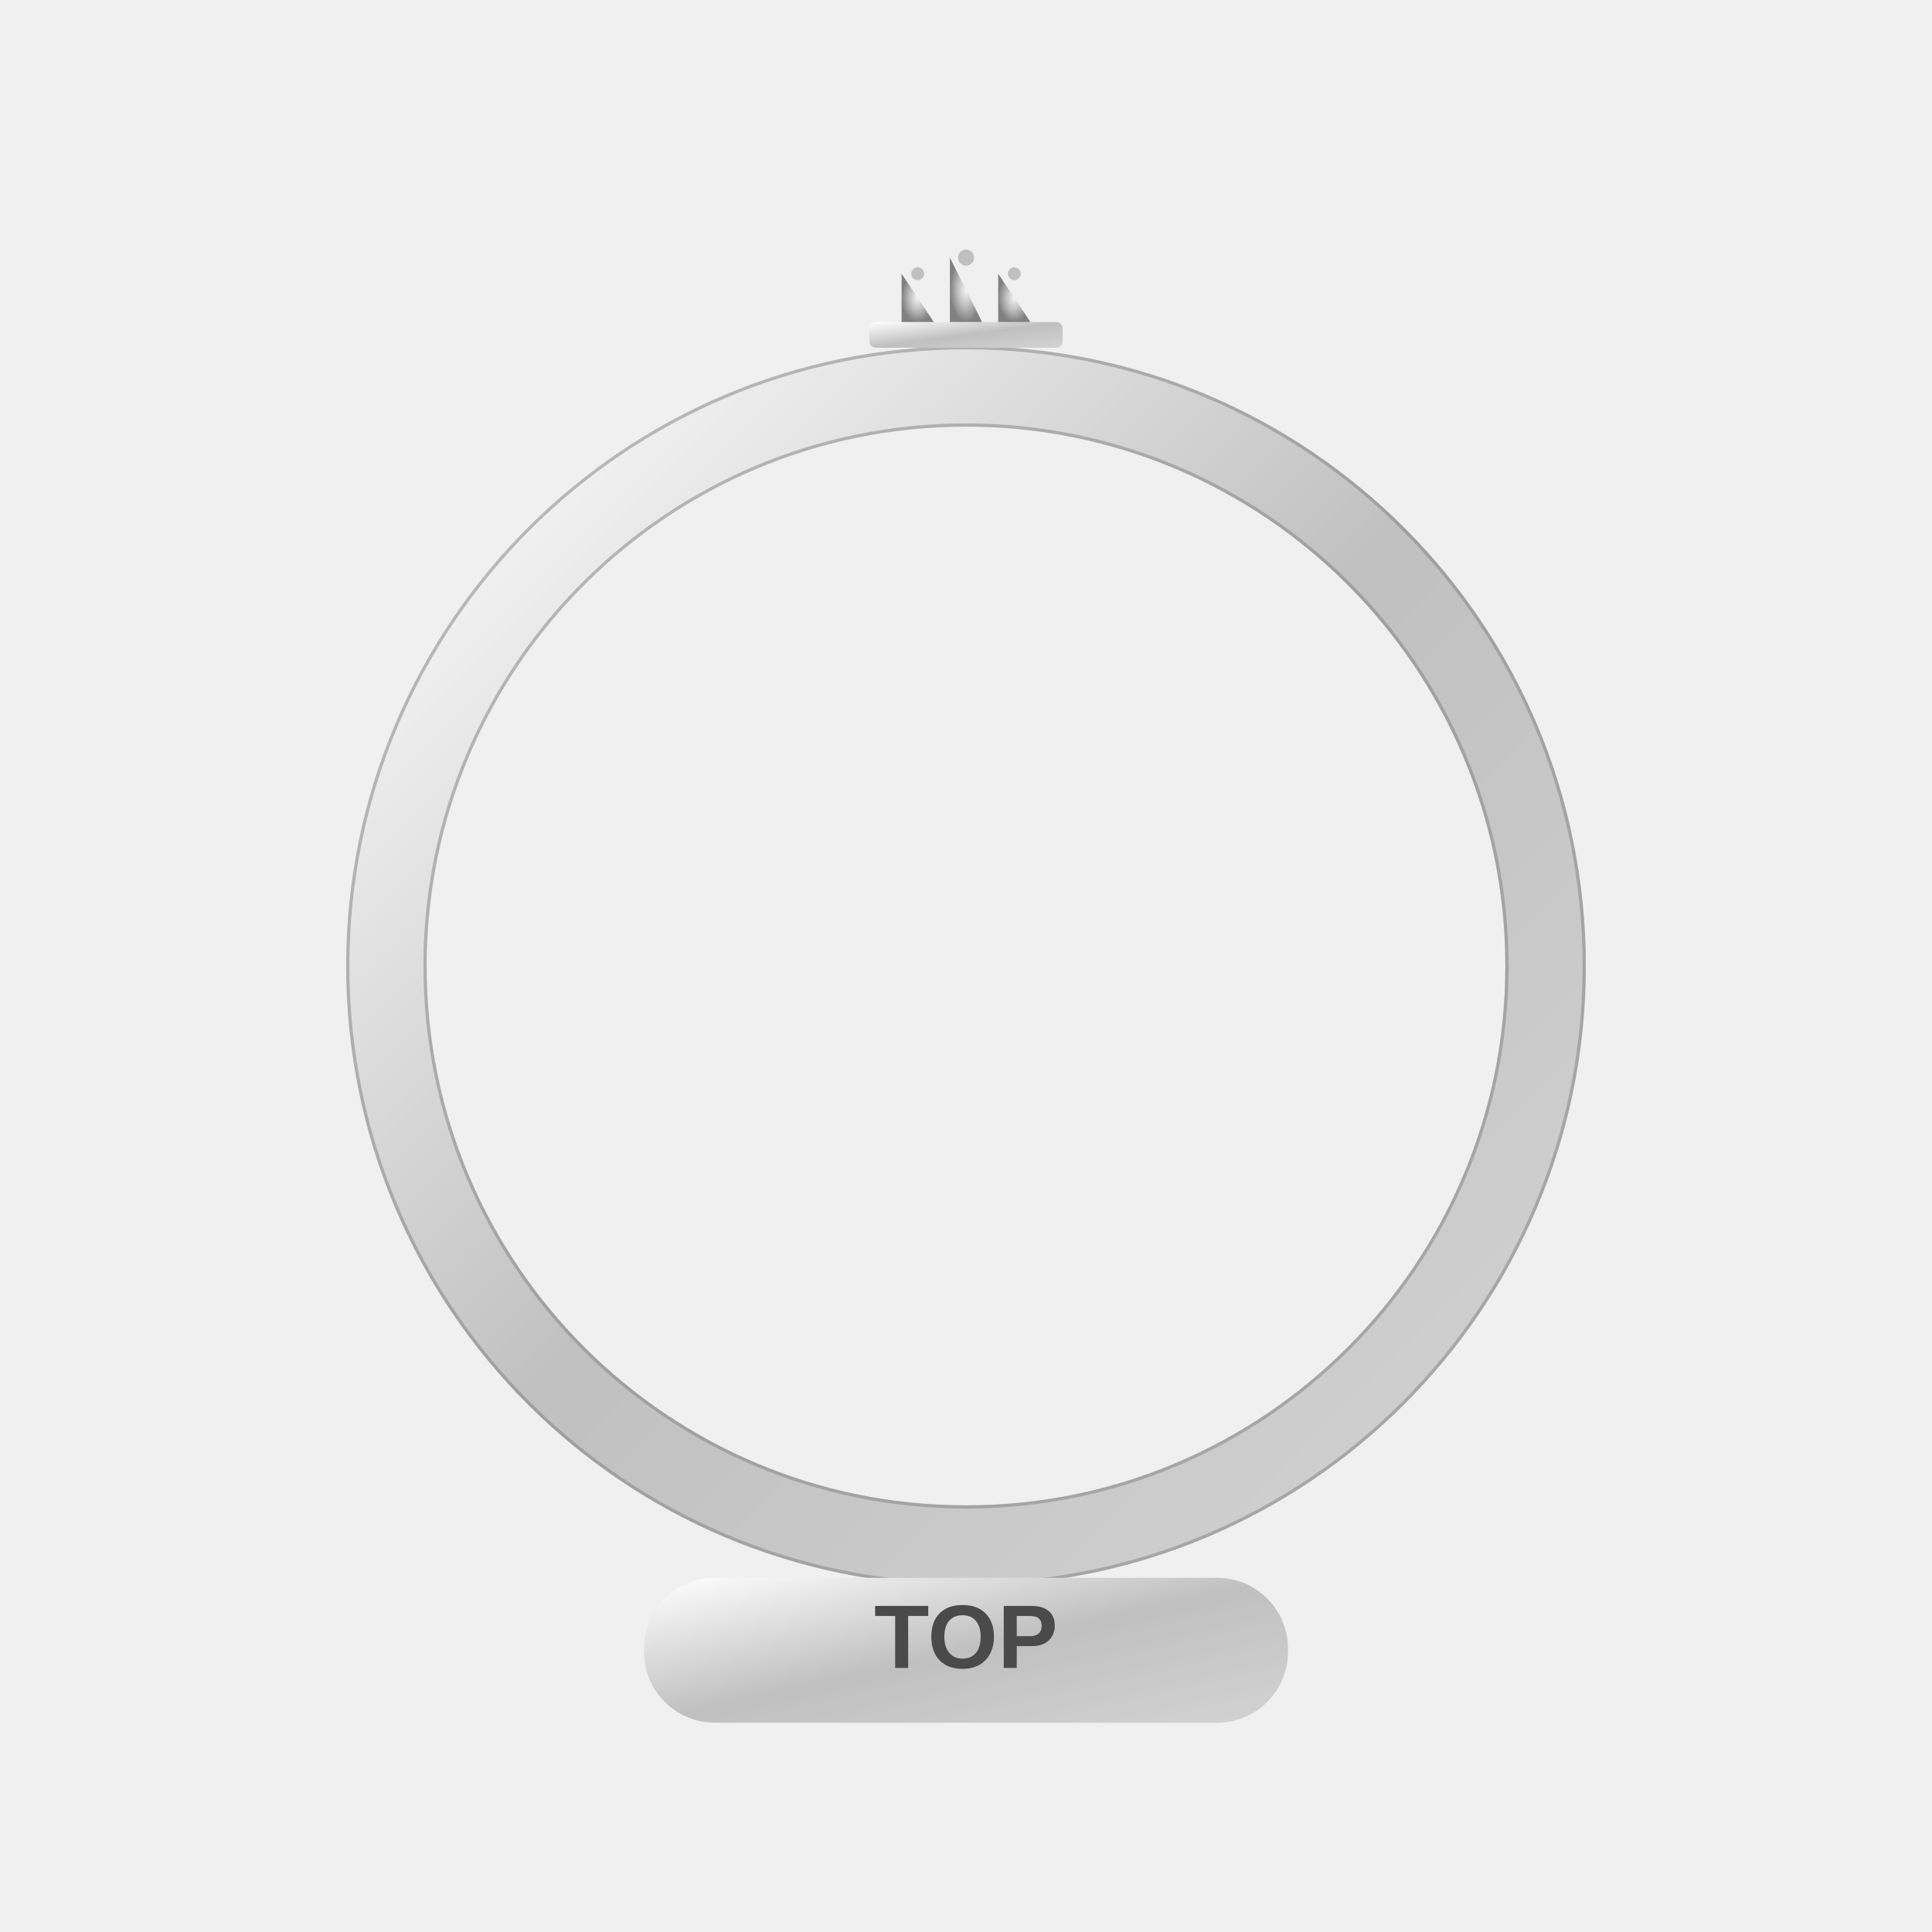
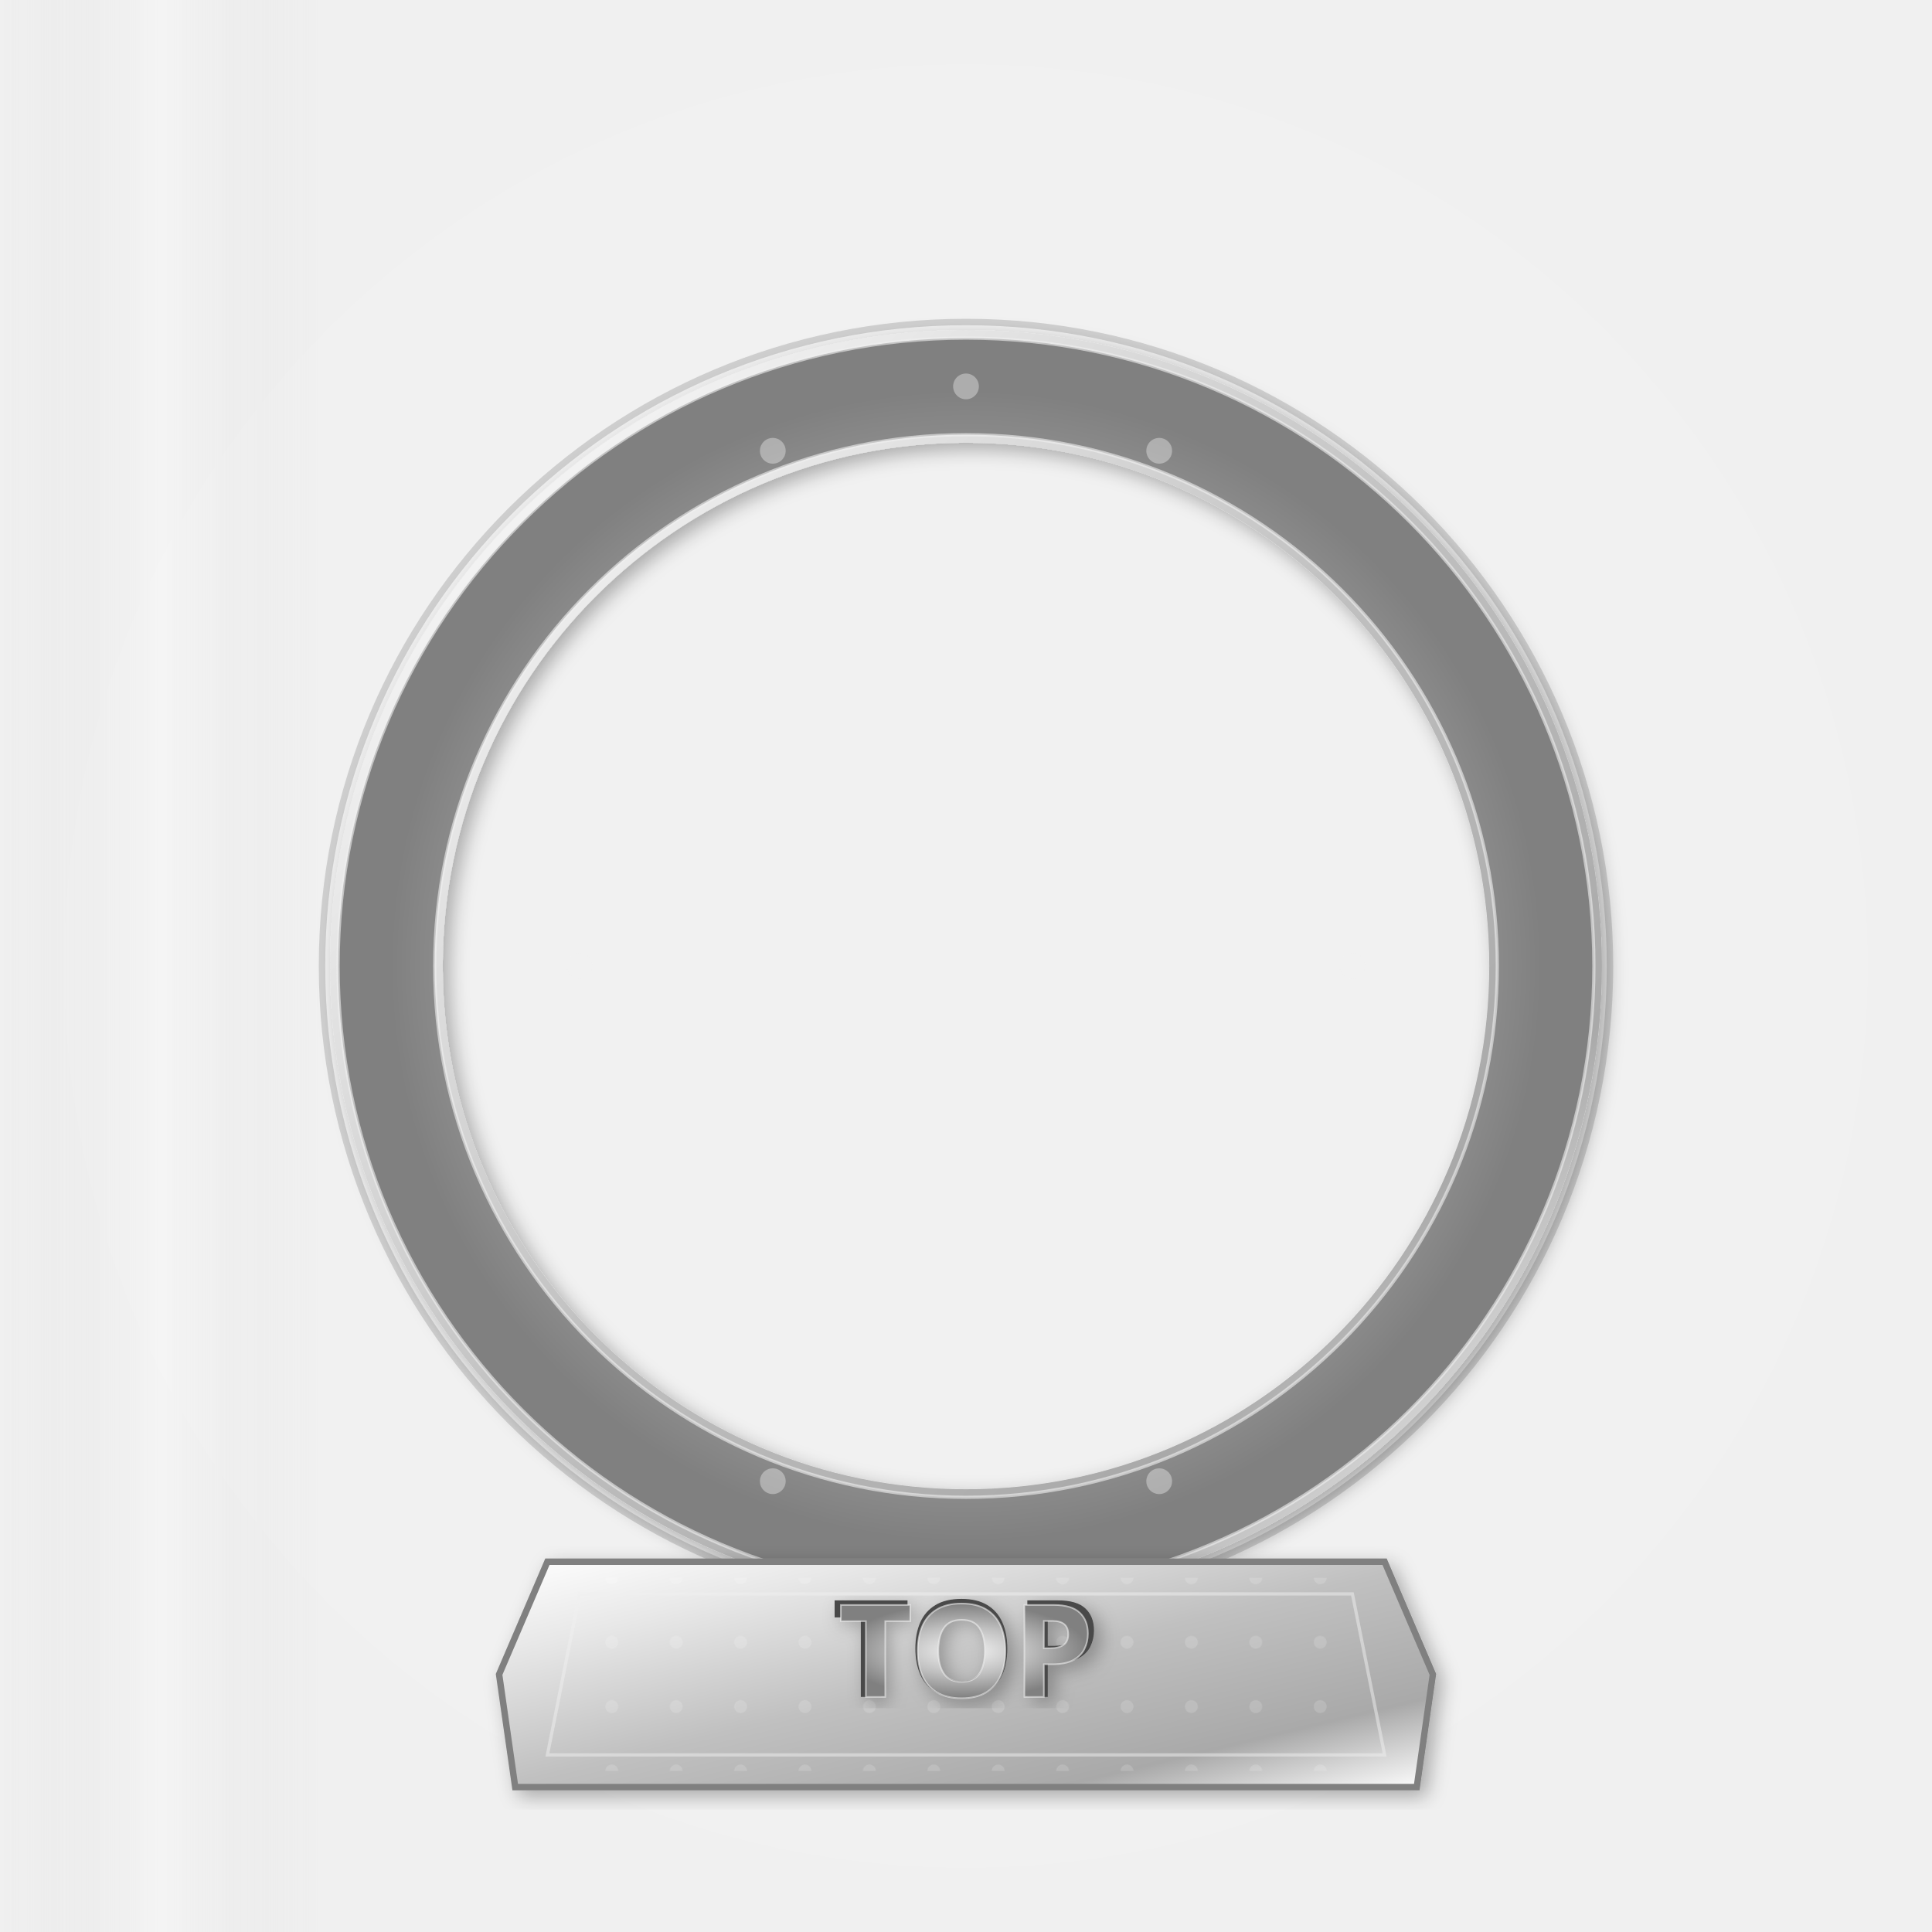
<svg xmlns="http://www.w3.org/2000/svg" width="600" height="600" viewBox="0 0 600 600">
  <defs>
    <linearGradient id="silverGradient1" x1="0" y1="0" x2="1" y2="1">
      <stop offset="0%" stop-color="#ffffff" />
+       <stop offset="20%" stop-color="#e8e8e8" />
      <stop offset="50%" stop-color="#c0c0c0" />
-       <stop offset="100%" stop-color="#d3d3d3" />
+       <stop offset="80%" stop-color="#a9a9a9" />
+       <stop offset="100%" stop-color="#ffffff" />
    </linearGradient>
    <radialGradient id="silverRadial" cx="50%" cy="50%" r="50%">
      <stop offset="0%" stop-color="#f5f5f5" />
      <stop offset="50%" stop-color="#c0c0c0" />
      <stop offset="100%" stop-color="#808080" />
    </radialGradient>
+     <linearGradient id="silverShine" x1="0" y1="0" x2="1" y2="0">
+       <stop offset="0%" stop-color="#c0c0c0" stop-opacity="0" />
+       <stop offset="50%" stop-color="#ffffff" stop-opacity="0.9" />
+       <stop offset="100%" stop-color="#c0c0c0" stop-opacity="0" />
+     </linearGradient>
+     <filter id="glow">
+       <feGaussianBlur stdDeviation="4" result="coloredBlur" />
+       <feMerge>
+         <feMergeNode in="coloredBlur" />
+         <feMergeNode in="SourceGraphic" />
+       </feMerge>
+     </filter>
+     <filter id="shadow">
+       <feDropShadow dx="2" dy="2" stdDeviation="3" flood-opacity="0.3" />
+     </filter>
+     <pattern id="ornament" x="0" y="0" width="20" height="20" patternUnits="userSpaceOnUse">
+       <circle cx="10" cy="10" r="2" fill="#ffffff" opacity="0.5" />
+     </pattern>
  </defs>
-   <circle cx="300" cy="300" r="180" fill="none" stroke="url(#silverGradient1)" stroke-width="25" />
-   <circle cx="300" cy="300" r="192" fill="none" stroke="#808080" stroke-width="1" opacity="0.5" />
-   <circle cx="300" cy="300" r="168" fill="none" stroke="#808080" stroke-width="1" opacity="0.5" />
-   <g>
-     <rect x="270" y="100" width="60" height="8" fill="url(#silverGradient1)" rx="2" />
-     <path d="M280,100 L280,85 L290,100" fill="url(#silverRadial)" />
-     <path d="M295,100 L295,80 L305,100" fill="url(#silverRadial)" />
-     <path d="M310,100 L310,85 L320,100" fill="url(#silverRadial)" />
-     <circle cx="285" cy="85" r="2" fill="#c0c0c0" />
-     <circle cx="300" cy="80" r="2.5" fill="#c0c0c0" />
-     <circle cx="315" cy="85" r="2" fill="#c0c0c0" />
+   <circle cx="300" cy="300" r="280" fill="#fff" opacity="0.1" />
+   <circle cx="300" cy="300" r="200" fill="none" stroke="#808080" stroke-width="2" opacity="0.3" />
+   <circle cx="300" cy="300" r="180" fill="none" stroke="url(#silverGradient1)" stroke-width="35" filter="url(#shadow)" />
+   <circle cx="300" cy="300" r="180" fill="none" stroke="url(#silverRadial)" stroke-width="30" />
+   <circle cx="300" cy="300" r="195" fill="none" stroke="#f0f0f0" stroke-width="1" opacity="0.6" />
+   <circle cx="300" cy="300" r="165" fill="none" stroke="#f0f0f0" stroke-width="1" opacity="0.6" />
+   <g opacity="0.4">
+     <circle cx="300" cy="120" r="4" fill="#f0f0f0" />
+     <circle cx="240" cy="140" r="4" fill="#f0f0f0" />
+     <circle cx="360" cy="140" r="4" fill="#f0f0f0" />
+     <circle cx="180" cy="300" r="4" fill="#f0f0f0" />
+     <circle cx="420" cy="300" r="4" fill="#f0f0f0" />
+     <circle cx="240" cy="460" r="4" fill="#f0f0f0" />
+     <circle cx="360" cy="460" r="4" fill="#f0f0f0" />
  </g>
-   <g>
-     <rect x="200" y="490" width="200" height="45" rx="22" fill="url(#silverGradient1)" />
-     <text x="300" y="518" text-anchor="middle" fill="#4a4a4a" font-size="28" font-family="Arial" font-weight="bold">TOP</text>
+   <g filter="url(#shadow)">
+     <path d="M170,485 L430,485 L445,520 L440,555 L160,555 L155,520 Z" fill="url(#silverGradient1)" stroke="#808080" stroke-width="2" />
+     <rect x="175" y="490" width="250" height="60" fill="url(#ornament)" opacity="0.3" />
+     <path d="M180,495 L420,495 L430,545 L170,545 Z" fill="none" stroke="#f0f0f0" stroke-width="1" opacity="0.5" />
+     <text x="300" y="527" text-anchor="middle" fill="#4a4a4a" font-size="42" font-family="Arial Black" font-weight="bold" filter="url(#shadow)">TOP</text>
+     <text x="300" y="527" text-anchor="middle" fill="url(#silverRadial)" font-size="40" font-family="Arial Black" font-weight="bold">TOP</text>
+     <text x="300" y="527" text-anchor="middle" fill="none" stroke="#f0f0f0" stroke-width="0.5" font-size="40" font-family="Arial Black" font-weight="bold" opacity="0.6">TOP</text>
  </g>
+   <rect x="0" y="0" width="100" height="600" fill="url(#silverShine)" opacity="0.3">
+     <animateTransform attributeName="transform" type="translate" from="-100 0" to="700 0" dur="3s" repeatCount="indefinite" />
+   </rect>
</svg>
